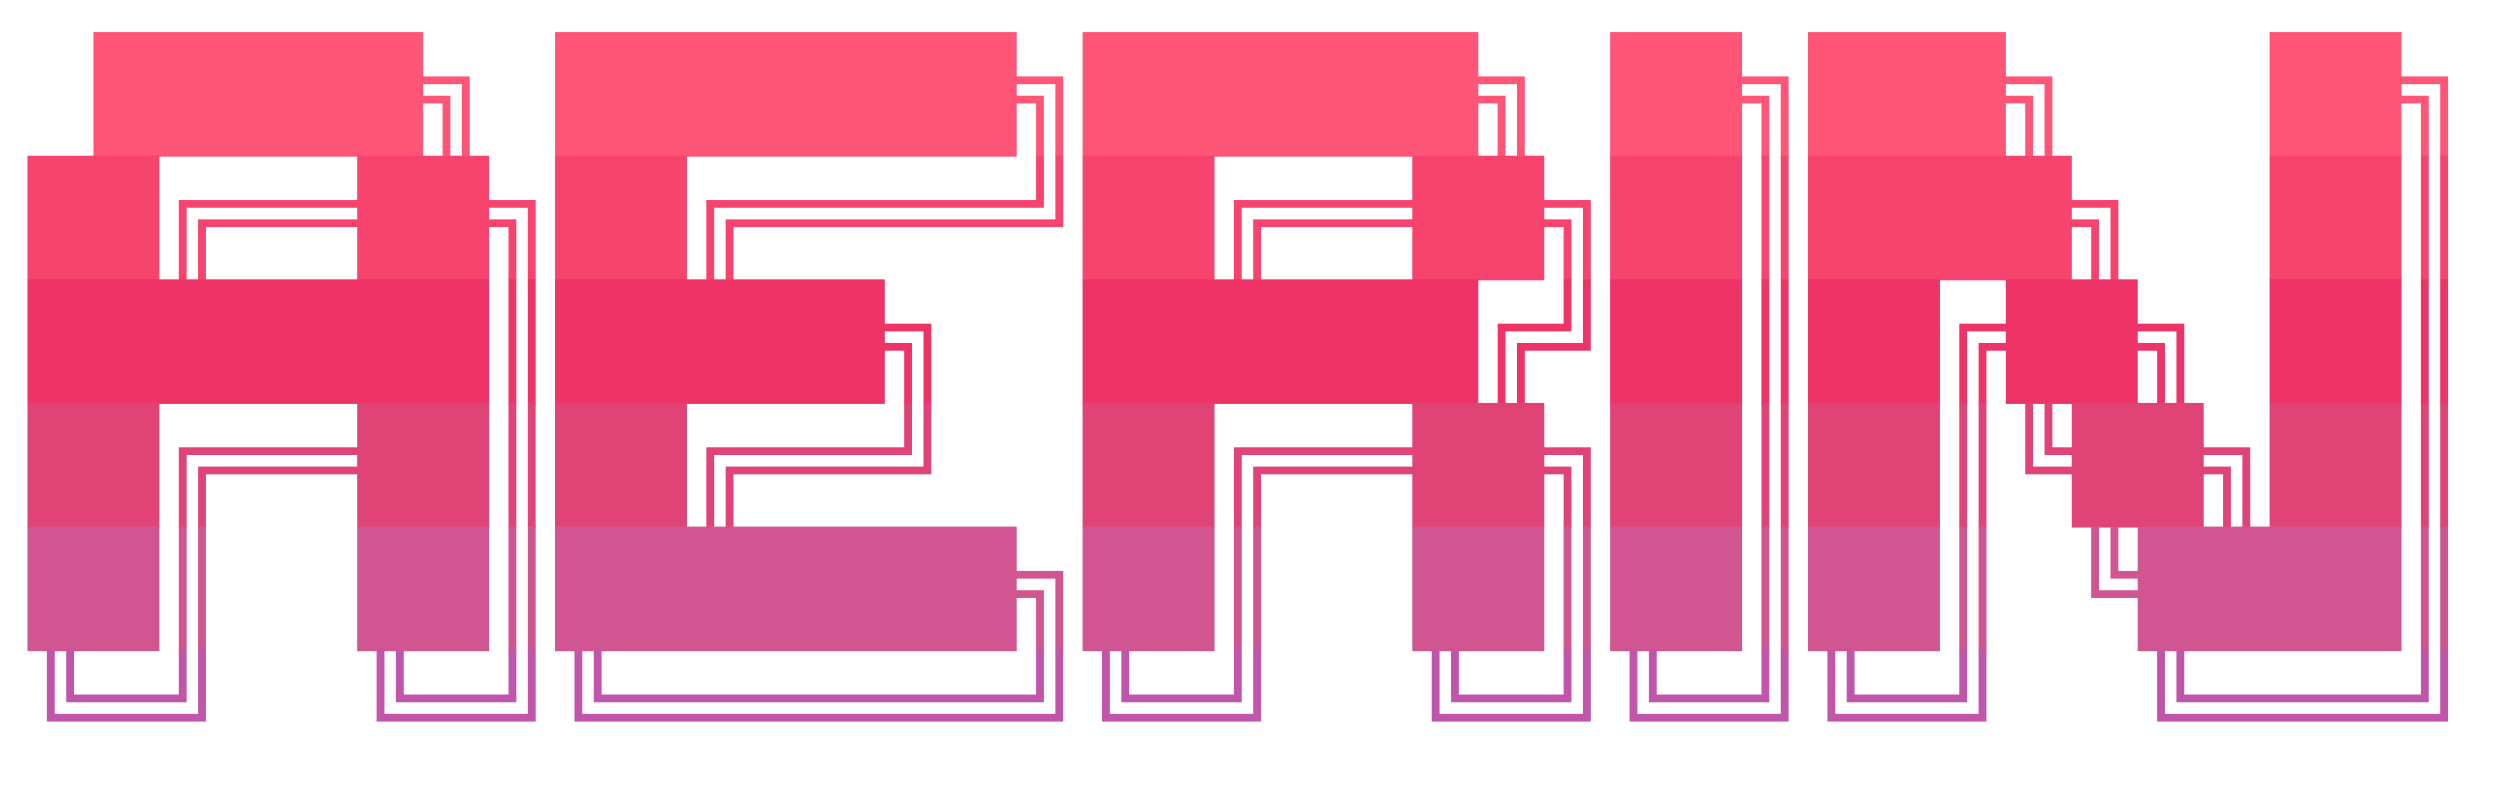
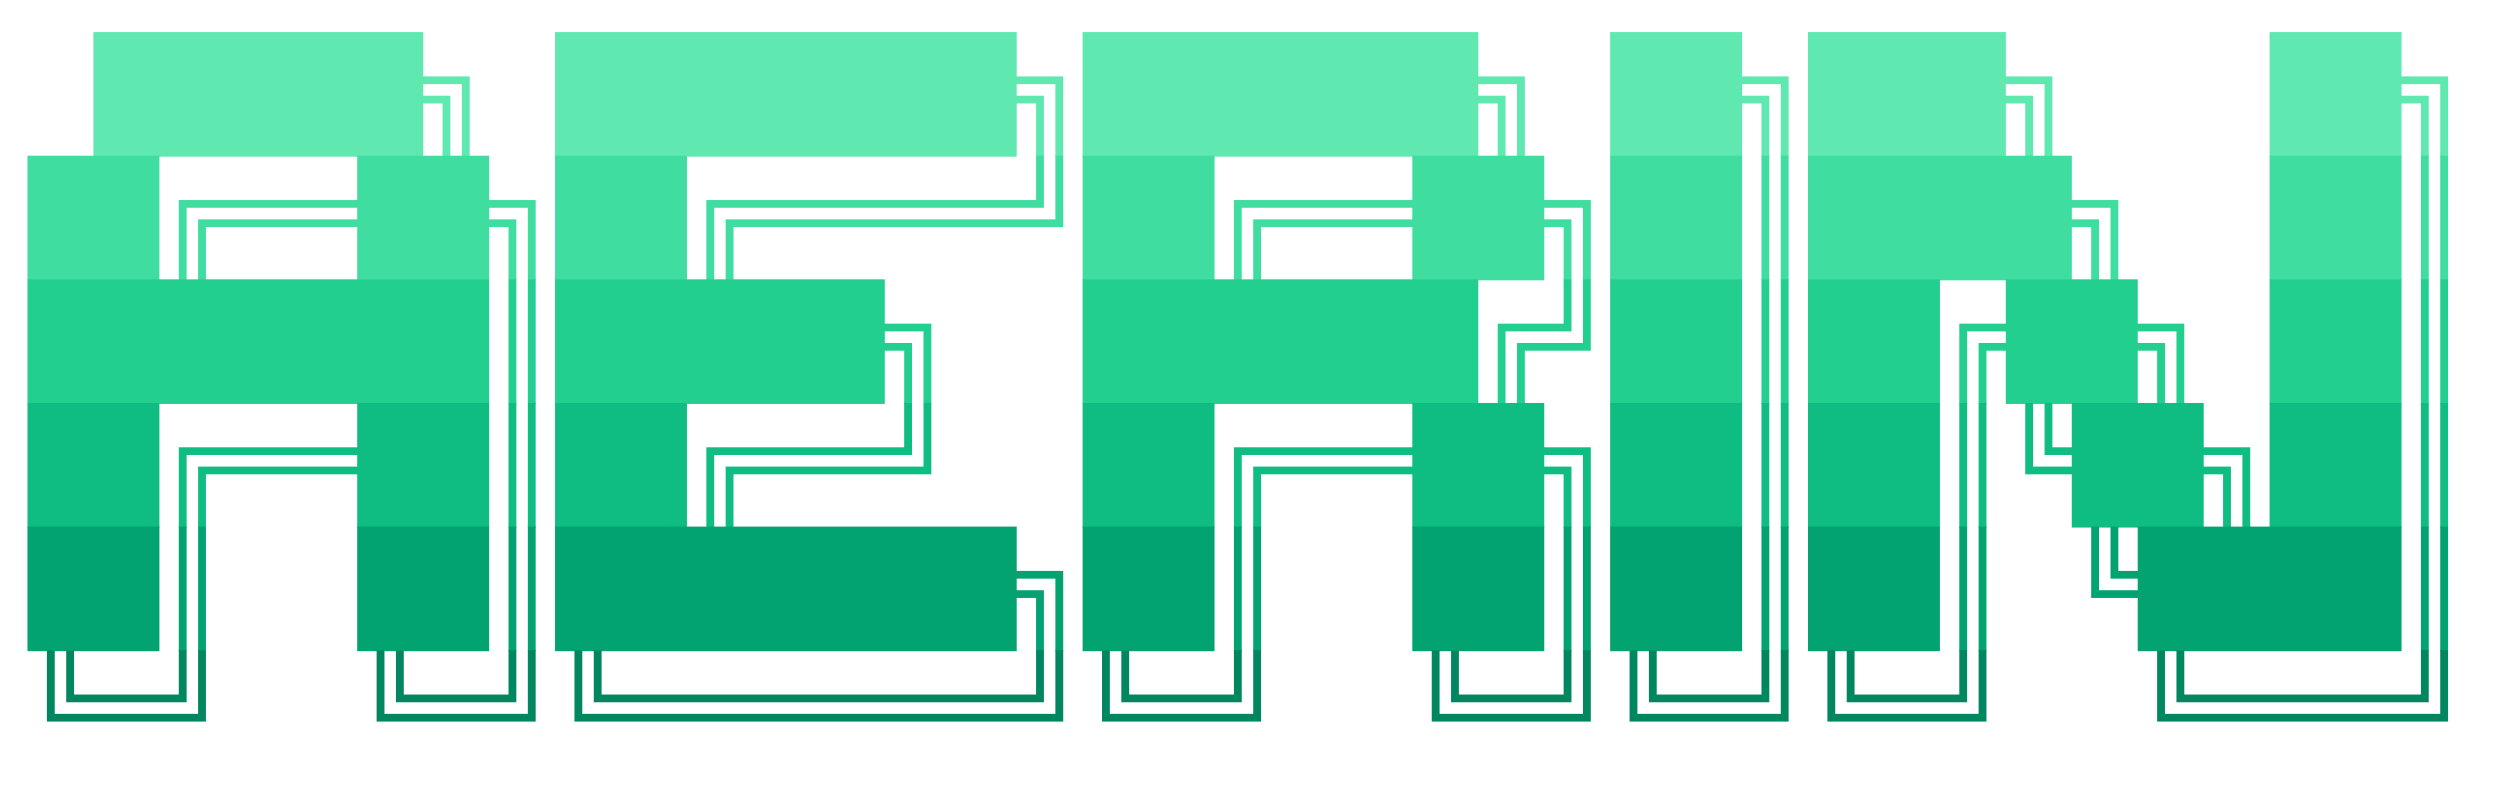
<svg xmlns="http://www.w3.org/2000/svg" viewBox="0 0 364 118" role="img" aria-label="AERIN">
  <style>
    text {
      font-family: ui-monospace, SFMono-Regular, Menlo, Consolas, "Liberation Mono", monospace;
      font-size: 16px;
      font-weight: bold;
      white-space: pre;
    }
  </style>
-   <text xml:space="preserve" x="4" y="18" fill="#ff5577"> █████╗ ███████╗██████╗ ██╗███╗   ██╗</text>
-   <text xml:space="preserve" x="4" y="36" fill="#f7446e">██╔══██╗██╔════╝██╔══██╗██║████╗  ██║</text>
-   <text xml:space="preserve" x="4" y="54" fill="#ee3366">███████║█████╗  ██████╔╝██║██╔██╗ ██║</text>
-   <text xml:space="preserve" x="4" y="72" fill="#e04477">██╔══██║██╔══╝  ██╔══██╗██║██║╚██╗██║</text>
-   <text xml:space="preserve" x="4" y="90" fill="#d05590">██║  ██║███████╗██║  ██║██║██║ ╚████║</text>
-   <text xml:space="preserve" x="4" y="108" fill="#c055a9">╚═╝  ╚═╝╚══════╝╚═╝  ╚═╝╚═╝╚═╝  ╚═══╝</text>
+   <text xml:space="preserve" x="4" y="18" fill="#5fe8b0"> █████╗ ███████╗██████╗ ██╗███╗   ██╗</text>
+   <text xml:space="preserve" x="4" y="36" fill="#3fdda0">██╔══██╗██╔════╝██╔══██╗██║████╗  ██║</text>
+   <text xml:space="preserve" x="4" y="54" fill="#22cf8f">███████║█████╗  ██████╔╝██║██╔██╗ ██║</text>
+   <text xml:space="preserve" x="4" y="72" fill="#0fbd82">██╔══██║██╔══╝  ██╔══██╗██║██║╚██╗██║</text>
+   <text xml:space="preserve" x="4" y="90" fill="#03a271">██║  ██║███████╗██║  ██║██║██║ ╚████║</text>
+   <text xml:space="preserve" x="4" y="108" fill="#00875f">╚═╝  ╚═╝╚══════╝╚═╝  ╚═╝╚═╝╚═╝  ╚═══╝</text>
</svg>
